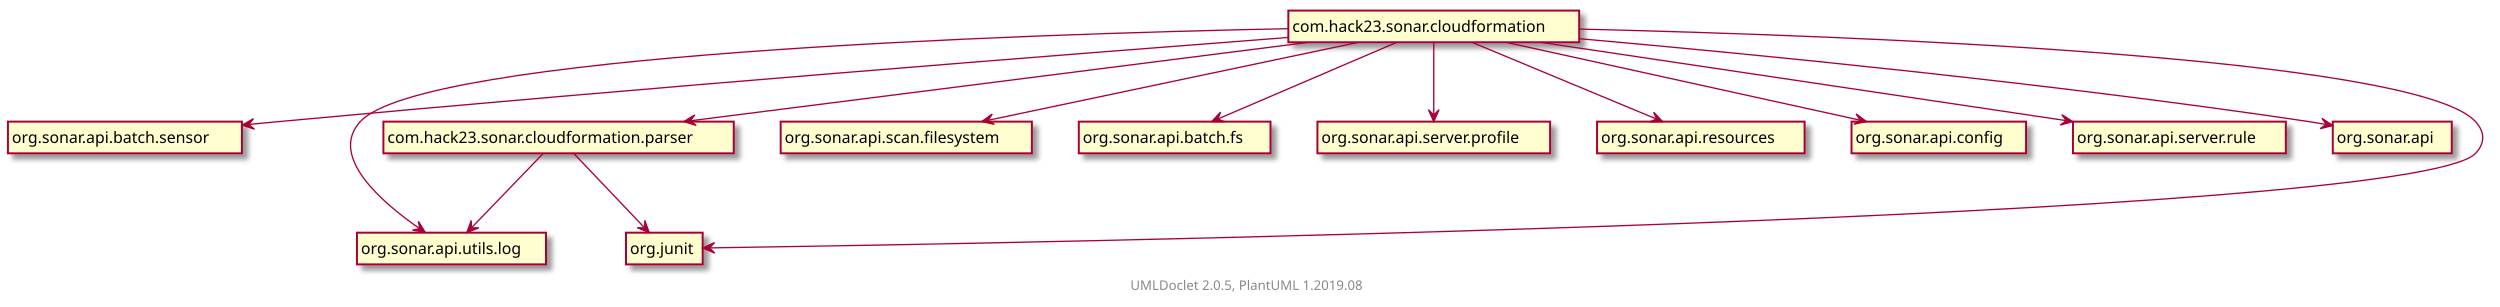
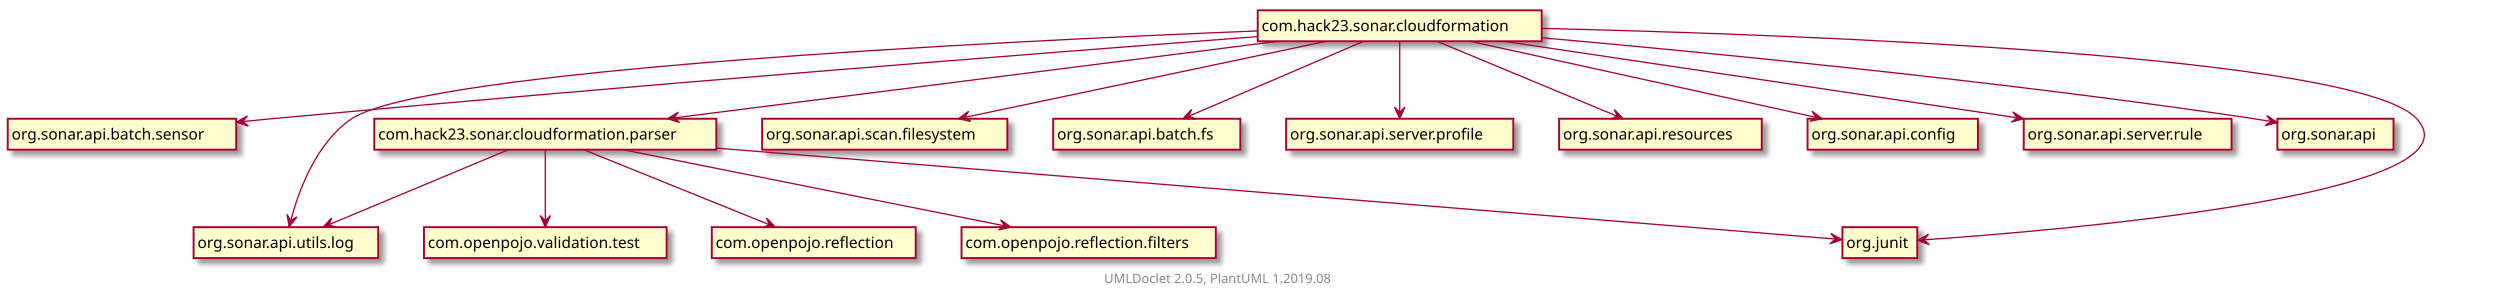
- <svg xmlns="http://www.w3.org/2000/svg" xmlns:xlink="http://www.w3.org/1999/xlink" contentScriptType="application/ecmascript" contentStyleType="text/css" height="232px" preserveAspectRatio="none" style="width:1891px;height:232px;" version="1.1" viewBox="0 0 1891 232" width="1891px" zoomAndPan="magnify">
+ <svg xmlns="http://www.w3.org/2000/svg" xmlns:xlink="http://www.w3.org/1999/xlink" contentScriptType="application/ecmascript" contentStyleType="text/css" height="232px" preserveAspectRatio="none" style="width:1937px;height:232px;" version="1.1" viewBox="0 0 1937 232" width="1937px" zoomAndPan="magnify">
  <defs>
-     <filter height="300%" id="f61g4353tdfw9" width="300%" x="-1" y="-1">
+     <filter height="300%" id="ffituyv653qwo" width="300%" x="-1" y="-1">
      <feGaussianBlur result="blurOut" stdDeviation="2.0" />
      <feColorMatrix in="blurOut" result="blurOut2" type="matrix" values="0 0 0 0 0 0 0 0 0 0 0 0 0 0 0 0 0 0 .4 0" />
      <feOffset dx="4.0" dy="4.0" in="blurOut2" result="blurOut3" />
      <feBlend in="SourceGraphic" in2="blurOut3" mode="normal" />
    </filter>
  </defs>
  <g>
    <a href="com/hack23/sonar/cloudformation/package-summary.html" target="_top" xlink:actuate="onRequest" xlink:show="new" xlink:title="com/hack23/sonar/cloudformation/package-summary.html" xlink:type="simple">
-       <rect fill="#FEFECE" filter="url(#f61g4353tdfw9)" height="23.969" id="com.hack23.sonar.cloudformation" style="stroke: #A80036; stroke-width: 1.5;" width="220" x="974.5" y="8" />
+       <rect fill="#FEFECE" filter="url(#ffituyv653qwo)" height="23.969" id="com.hack23.sonar.cloudformation" style="stroke: #A80036; stroke-width: 1.5;" width="220" x="974.5" y="8" />
      <text fill="#000000" font-family="sans-serif" font-size="12" lengthAdjust="spacingAndGlyphs" textLength="214" x="977.5" y="24.139">com.hack23.sonar.cloudformation</text>
    </a>
-     <rect fill="#FEFECE" filter="url(#f61g4353tdfw9)" height="23.969" id="org.sonar.api.batch.sensor" style="stroke: #A80036; stroke-width: 1.5;" width="177" x="6" y="92" />
+     <rect fill="#FEFECE" filter="url(#ffituyv653qwo)" height="23.969" id="org.sonar.api.batch.sensor" style="stroke: #A80036; stroke-width: 1.5;" width="177" x="6" y="92" />
    <text fill="#000000" font-family="sans-serif" font-size="12" lengthAdjust="spacingAndGlyphs" textLength="171" x="9" y="108.139">org.sonar.api.batch.sensor</text>
-     <rect fill="#FEFECE" filter="url(#f61g4353tdfw9)" height="23.969" id="org.sonar.api.utils.log" style="stroke: #A80036; stroke-width: 1.5;" width="143" x="270" y="176" />
-     <text fill="#000000" font-family="sans-serif" font-size="12" lengthAdjust="spacingAndGlyphs" textLength="137" x="273" y="192.139">org.sonar.api.utils.log</text>
+     <rect fill="#FEFECE" filter="url(#ffituyv653qwo)" height="23.969" id="org.sonar.api.utils.log" style="stroke: #A80036; stroke-width: 1.5;" width="143" x="150" y="176" />
+     <text fill="#000000" font-family="sans-serif" font-size="12" lengthAdjust="spacingAndGlyphs" textLength="137" x="153" y="192.139">org.sonar.api.utils.log</text>
    <a href="com/hack23/sonar/cloudformation/parser/package-summary.html" target="_top" xlink:actuate="onRequest" xlink:show="new" xlink:title="com/hack23/sonar/cloudformation/parser/package-summary.html" xlink:type="simple">
-       <rect fill="#FEFECE" filter="url(#f61g4353tdfw9)" height="23.969" id="com.hack23.sonar.cloudformation.parser" style="stroke: #A80036; stroke-width: 1.5;" width="265" x="290" y="92" />
+       <rect fill="#FEFECE" filter="url(#ffituyv653qwo)" height="23.969" id="com.hack23.sonar.cloudformation.parser" style="stroke: #A80036; stroke-width: 1.5;" width="265" x="290" y="92" />
      <text fill="#000000" font-family="sans-serif" font-size="12" lengthAdjust="spacingAndGlyphs" textLength="259" x="293" y="108.139">com.hack23.sonar.cloudformation.parser</text>
    </a>
-     <rect fill="#FEFECE" filter="url(#f61g4353tdfw9)" height="23.969" id="org.sonar.api.scan.filesystem" style="stroke: #A80036; stroke-width: 1.5;" width="190" x="590.5" y="92" />
+     <rect fill="#FEFECE" filter="url(#ffituyv653qwo)" height="23.969" id="org.sonar.api.scan.filesystem" style="stroke: #A80036; stroke-width: 1.5;" width="190" x="590.5" y="92" />
    <text fill="#000000" font-family="sans-serif" font-size="12" lengthAdjust="spacingAndGlyphs" textLength="184" x="593.5" y="108.139">org.sonar.api.scan.filesystem</text>
-     <rect fill="#FEFECE" filter="url(#f61g4353tdfw9)" height="23.969" id="org.sonar.api.batch.fs" style="stroke: #A80036; stroke-width: 1.5;" width="145" x="816" y="92" />
+     <rect fill="#FEFECE" filter="url(#ffituyv653qwo)" height="23.969" id="org.sonar.api.batch.fs" style="stroke: #A80036; stroke-width: 1.5;" width="145" x="816" y="92" />
    <text fill="#000000" font-family="sans-serif" font-size="12" lengthAdjust="spacingAndGlyphs" textLength="139" x="819" y="108.139">org.sonar.api.batch.fs</text>
-     <rect fill="#FEFECE" filter="url(#f61g4353tdfw9)" height="23.969" id="org.sonar.api.server.profile" style="stroke: #A80036; stroke-width: 1.5;" width="176" x="996.5" y="92" />
+     <rect fill="#FEFECE" filter="url(#ffituyv653qwo)" height="23.969" id="org.sonar.api.server.profile" style="stroke: #A80036; stroke-width: 1.5;" width="176" x="996.5" y="92" />
    <text fill="#000000" font-family="sans-serif" font-size="12" lengthAdjust="spacingAndGlyphs" textLength="170" x="999.5" y="108.139">org.sonar.api.server.profile</text>
-     <rect fill="#FEFECE" filter="url(#f61g4353tdfw9)" height="23.969" id="org.sonar.api.resources" style="stroke: #A80036; stroke-width: 1.5;" width="157" x="1208" y="92" />
+     <rect fill="#FEFECE" filter="url(#ffituyv653qwo)" height="23.969" id="org.sonar.api.resources" style="stroke: #A80036; stroke-width: 1.5;" width="157" x="1208" y="92" />
    <text fill="#000000" font-family="sans-serif" font-size="12" lengthAdjust="spacingAndGlyphs" textLength="151" x="1211" y="108.139">org.sonar.api.resources</text>
-     <rect fill="#FEFECE" filter="url(#f61g4353tdfw9)" height="23.969" id="org.sonar.api.config" style="stroke: #A80036; stroke-width: 1.5;" width="132" x="1400.5" y="92" />
+     <rect fill="#FEFECE" filter="url(#ffituyv653qwo)" height="23.969" id="org.sonar.api.config" style="stroke: #A80036; stroke-width: 1.5;" width="132" x="1400.5" y="92" />
    <text fill="#000000" font-family="sans-serif" font-size="12" lengthAdjust="spacingAndGlyphs" textLength="126" x="1403.5" y="108.139">org.sonar.api.config</text>
-     <rect fill="#FEFECE" filter="url(#f61g4353tdfw9)" height="23.969" id="org.sonar.api.server.rule" style="stroke: #A80036; stroke-width: 1.5;" width="161" x="1568" y="92" />
+     <rect fill="#FEFECE" filter="url(#ffituyv653qwo)" height="23.969" id="org.sonar.api.server.rule" style="stroke: #A80036; stroke-width: 1.5;" width="161" x="1568" y="92" />
    <text fill="#000000" font-family="sans-serif" font-size="12" lengthAdjust="spacingAndGlyphs" textLength="155" x="1571" y="108.139">org.sonar.api.server.rule</text>
-     <rect fill="#FEFECE" filter="url(#f61g4353tdfw9)" height="23.969" id="org.sonar.api" style="stroke: #A80036; stroke-width: 1.5;" width="90" x="1764.5" y="92" />
+     <rect fill="#FEFECE" filter="url(#ffituyv653qwo)" height="23.969" id="org.sonar.api" style="stroke: #A80036; stroke-width: 1.5;" width="90" x="1764.5" y="92" />
    <text fill="#000000" font-family="sans-serif" font-size="12" lengthAdjust="spacingAndGlyphs" textLength="84" x="1767.5" y="108.139">org.sonar.api</text>
-     <rect fill="#FEFECE" filter="url(#f61g4353tdfw9)" height="23.969" id="org.junit" style="stroke: #A80036; stroke-width: 1.5;" width="58" x="473.5" y="176" />
-     <text fill="#000000" font-family="sans-serif" font-size="12" lengthAdjust="spacingAndGlyphs" textLength="52" x="476.5" y="192.139">org.junit</text>
+     <rect fill="#FEFECE" filter="url(#ffituyv653qwo)" height="23.969" id="org.junit" style="stroke: #A80036; stroke-width: 1.5;" width="58" x="1427.5" y="176" />
+     <text fill="#000000" font-family="sans-serif" font-size="12" lengthAdjust="spacingAndGlyphs" textLength="52" x="1430.5" y="192.139">org.junit</text>
+     <rect fill="#FEFECE" filter="url(#ffituyv653qwo)" height="23.969" id="com.openpojo.validation.test" style="stroke: #A80036; stroke-width: 1.5;" width="188" x="328.5" y="176" />
+     <text fill="#000000" font-family="sans-serif" font-size="12" lengthAdjust="spacingAndGlyphs" textLength="182" x="331.5" y="192.139">com.openpojo.validation.test</text>
+     <rect fill="#FEFECE" filter="url(#ffituyv653qwo)" height="23.969" id="com.openpojo.reflection" style="stroke: #A80036; stroke-width: 1.5;" width="158" x="551.5" y="176" />
+     <text fill="#000000" font-family="sans-serif" font-size="12" lengthAdjust="spacingAndGlyphs" textLength="152" x="554.5" y="192.139">com.openpojo.reflection</text>
+     <rect fill="#FEFECE" filter="url(#ffituyv653qwo)" height="23.969" id="com.openpojo.reflection.filters" style="stroke: #A80036; stroke-width: 1.5;" width="197" x="745" y="176" />
+     <text fill="#000000" font-family="sans-serif" font-size="12" lengthAdjust="spacingAndGlyphs" textLength="191" x="748" y="192.139">com.openpojo.reflection.filters</text>
    <path d="M974.404,28.328 C808.629,41.036 485.081,66.49 210.5,92 C203.293,92.67 195.837,93.386 188.341,94.124 " fill="none" id="com.hack23.sonar.cloudformation-org.sonar.api.batch.sensor" style="stroke: #A80036; stroke-width: 1.0;" />
    <polygon fill="#A80036" points="183.148,94.637,192.498,97.732,188.124,94.145,191.711,89.771,183.148,94.637" style="stroke: #A80036; stroke-width: 1.0;" />
-     <path d="M974.473,21.68 C763.546,26.048 318.962,41.236 272.5,92 C248.428,118.301 288.793,153.109 317.231,172.771 " fill="none" id="com.hack23.sonar.cloudformation-org.sonar.api.utils.log" style="stroke: #A80036; stroke-width: 1.0;" />
-     <polygon fill="#A80036" points="321.682,175.793,316.483,167.428,317.545,172.984,311.989,174.046,321.682,175.793" style="stroke: #A80036; stroke-width: 1.0;" />
+     <path d="M974.351,23.966 C765.963,32.308 329.672,54.096 272.5,92 C244.977,110.247 231.253,148.398 225.322,170.72 " fill="none" id="com.hack23.sonar.cloudformation-org.sonar.api.utils.log" style="stroke: #A80036; stroke-width: 1.0;" />
+     <polygon fill="#A80036" points="224.042,175.765,230.132,168.024,225.272,170.918,222.377,166.058,224.042,175.765" style="stroke: #A80036; stroke-width: 1.0;" />
    <path d="M989.652,32.035 C865.526,47.785 648.952,75.266 522.383,91.326 " fill="none" id="com.hack23.sonar.cloudformation-com.hack23.sonar.cloudformation.parser" style="stroke: #A80036; stroke-width: 1.0;" />
    <polygon fill="#A80036" points="517.173,91.987,526.605,94.822,522.133,91.358,525.597,86.886,517.173,91.987" style="stroke: #A80036; stroke-width: 1.0;" />
    <path d="M1027.333,32.035 C953.113,47.66 824.051,74.831 747.524,90.942 " fill="none" id="com.hack23.sonar.cloudformation-org.sonar.api.scan.filesystem" style="stroke: #A80036; stroke-width: 1.0;" />
    <polygon fill="#A80036" points="742.561,91.987,752.192,94.047,747.454,90.957,750.544,86.219,742.561,91.987" style="stroke: #A80036; stroke-width: 1.0;" />
    <path d="M1056.418,32.035 C1020.759,47.317 959.331,73.644 921.481,89.865 " fill="none" id="com.hack23.sonar.cloudformation-org.sonar.api.batch.fs" style="stroke: #A80036; stroke-width: 1.0;" />
    <polygon fill="#A80036" points="916.53,91.987,926.378,92.118,921.126,90.018,923.227,84.765,916.53,91.987" style="stroke: #A80036; stroke-width: 1.0;" />
    <path d="M1084.5,32.035 C1084.5,46.382 1084.5,70.462 1084.5,86.777 " fill="none" id="com.hack23.sonar.cloudformation-org.sonar.api.server.profile" style="stroke: #A80036; stroke-width: 1.0;" />
    <polygon fill="#A80036" points="1084.5,91.987,1088.5,82.987,1084.5,86.987,1080.5,82.987,1084.5,91.987" style="stroke: #A80036; stroke-width: 1.0;" />
    <path d="M1113.442,32.035 C1150.342,47.38 1214.018,73.859 1252.986,90.063 " fill="none" id="com.hack23.sonar.cloudformation-org.sonar.api.resources" style="stroke: #A80036; stroke-width: 1.0;" />
    <polygon fill="#A80036" points="1257.612,91.987,1250.838,84.838,1252.995,90.067,1247.766,92.225,1257.612,91.987" style="stroke: #A80036; stroke-width: 1.0;" />
    <path d="M1139.231,32.035 C1210.148,47.629 1333.359,74.723 1406.679,90.846 " fill="none" id="com.hack23.sonar.cloudformation-org.sonar.api.config" style="stroke: #A80036; stroke-width: 1.0;" />
    <polygon fill="#A80036" points="1411.87,91.987,1403.939,86.147,1406.987,90.913,1402.221,93.961,1411.87,91.987" style="stroke: #A80036; stroke-width: 1.0;" />
    <path d="M1165.307,32.035 C1270.849,47.754 1454.841,75.157 1562.762,91.23 " fill="none" id="com.hack23.sonar.cloudformation-org.sonar.api.server.rule" style="stroke: #A80036; stroke-width: 1.0;" />
    <polygon fill="#A80036" points="1567.842,91.987,1559.53,86.705,1562.897,91.251,1558.351,94.618,1567.842,91.987" style="stroke: #A80036; stroke-width: 1.0;" />
    <path d="M1194.66,29.268 C1326.322,40.971 1553.123,63.114 1746.5,92 C1750.695,92.627 1755.036,93.332 1759.388,94.08 " fill="none" id="com.hack23.sonar.cloudformation-org.sonar.api" style="stroke: #A80036; stroke-width: 1.0;" />
    <polygon fill="#A80036" points="1764.493,94.975,1756.318,89.481,1759.568,94.112,1754.937,97.361,1764.493,94.975" style="stroke: #A80036; stroke-width: 1.0;" />
-     <path d="M1194.86,22.012 C1400.973,26.919 1827.727,42.949 1872.5,92 C1879.691,99.878 1879.842,108.262 1872.5,116 C1825.074,165.984 743.68,184.438 536.605,187.519 " fill="none" id="com.hack23.sonar.cloudformation-org.junit" style="stroke: #A80036; stroke-width: 1.0;" />
-     <polygon fill="#A80036" points="531.59,187.593,540.649,191.46,536.59,187.519,540.53,183.46,531.59,187.593" style="stroke: #A80036; stroke-width: 1.0;" />
-     <path d="M410.895,116.035 C396.7,130.756 372.623,155.725 356.892,172.038 " fill="none" id="com.hack23.sonar.cloudformation.parser-org.sonar.api.utils.log" style="stroke: #A80036; stroke-width: 1.0;" />
-     <polygon fill="#A80036" points="353.084,175.987,362.211,172.285,356.555,172.388,356.452,166.732,353.084,175.987" style="stroke: #A80036; stroke-width: 1.0;" />
-     <path d="M433.962,116.035 C447.982,130.756 471.761,155.725 487.298,172.038 " fill="none" id="com.hack23.sonar.cloudformation.parser-org.junit" style="stroke: #A80036; stroke-width: 1.0;" />
-     <polygon fill="#A80036" points="491.059,175.987,487.749,166.711,487.611,172.367,481.956,172.229,491.059,175.987" style="stroke: #A80036; stroke-width: 1.0;" />
-     <text fill="#888888" font-family="sans-serif" font-size="10" lengthAdjust="spacingAndGlyphs" textLength="186" x="855" y="219.282">UMLDoclet 2.0.5, PlantUML 1.2019.08</text>
+     <path d="M1194.86,22.012 C1400.973,26.919 1827.727,42.949 1872.5,92 C1925.993,150.603 1599.037,178.33 1490.581,185.837 " fill="none" id="com.hack23.sonar.cloudformation-org.junit" style="stroke: #A80036; stroke-width: 1.0;" />
+     <polygon fill="#A80036" points="1485.584,186.179,1494.836,189.554,1490.572,185.837,1494.289,181.573,1485.584,186.179" style="stroke: #A80036; stroke-width: 1.0;" />
+     <path d="M393.702,116.035 C357.133,131.317 294.138,157.644 255.322,173.865 " fill="none" id="com.hack23.sonar.cloudformation.parser-org.sonar.api.utils.log" style="stroke: #A80036; stroke-width: 1.0;" />
+     <polygon fill="#A80036" points="250.245,175.987,260.091,176.207,254.858,174.059,257.007,168.826,250.245,175.987" style="stroke: #A80036; stroke-width: 1.0;" />
+     <path d="M555.033,114.767 C794.723,134.239 1287.877,174.301 1422.116,185.207 " fill="none" id="com.hack23.sonar.cloudformation.parser-org.junit" style="stroke: #A80036; stroke-width: 1.0;" />
+     <polygon fill="#A80036" points="1427.115,185.613,1418.468,180.897,1422.131,185.208,1417.82,188.871,1427.115,185.613" style="stroke: #A80036; stroke-width: 1.0;" />
+     <path d="M422.5,116.035 C422.5,130.382 422.5,154.462 422.5,170.777 " fill="none" id="com.hack23.sonar.cloudformation.parser-com.openpojo.validation.test" style="stroke: #A80036; stroke-width: 1.0;" />
+     <polygon fill="#A80036" points="422.5,175.987,426.5,166.987,422.5,170.987,418.5,166.987,422.5,175.987" style="stroke: #A80036; stroke-width: 1.0;" />
+     <path d="M452.301,116.035 C490.298,131.38 555.865,157.859 595.99,174.063 " fill="none" id="com.hack23.sonar.cloudformation.parser-com.openpojo.reflection" style="stroke: #A80036; stroke-width: 1.0;" />
+     <polygon fill="#A80036" points="600.754,175.987,593.907,168.908,596.118,174.115,590.911,176.326,600.754,175.987" style="stroke: #A80036; stroke-width: 1.0;" />
+     <path d="M482.819,116.035 C561.132,131.661 697.309,158.831 778.056,174.942 " fill="none" id="com.hack23.sonar.cloudformation.parser-com.openpojo.reflection.filters" style="stroke: #A80036; stroke-width: 1.0;" />
+     <polygon fill="#A80036" points="783.293,175.987,775.25,170.303,778.39,175.009,773.684,178.149,783.293,175.987" style="stroke: #A80036; stroke-width: 1.0;" />
+     <text fill="#888888" font-family="sans-serif" font-size="10" lengthAdjust="spacingAndGlyphs" textLength="186" x="855.5" y="219.282">UMLDoclet 2.0.5, PlantUML 1.2019.08</text>
  </g>
</svg>
